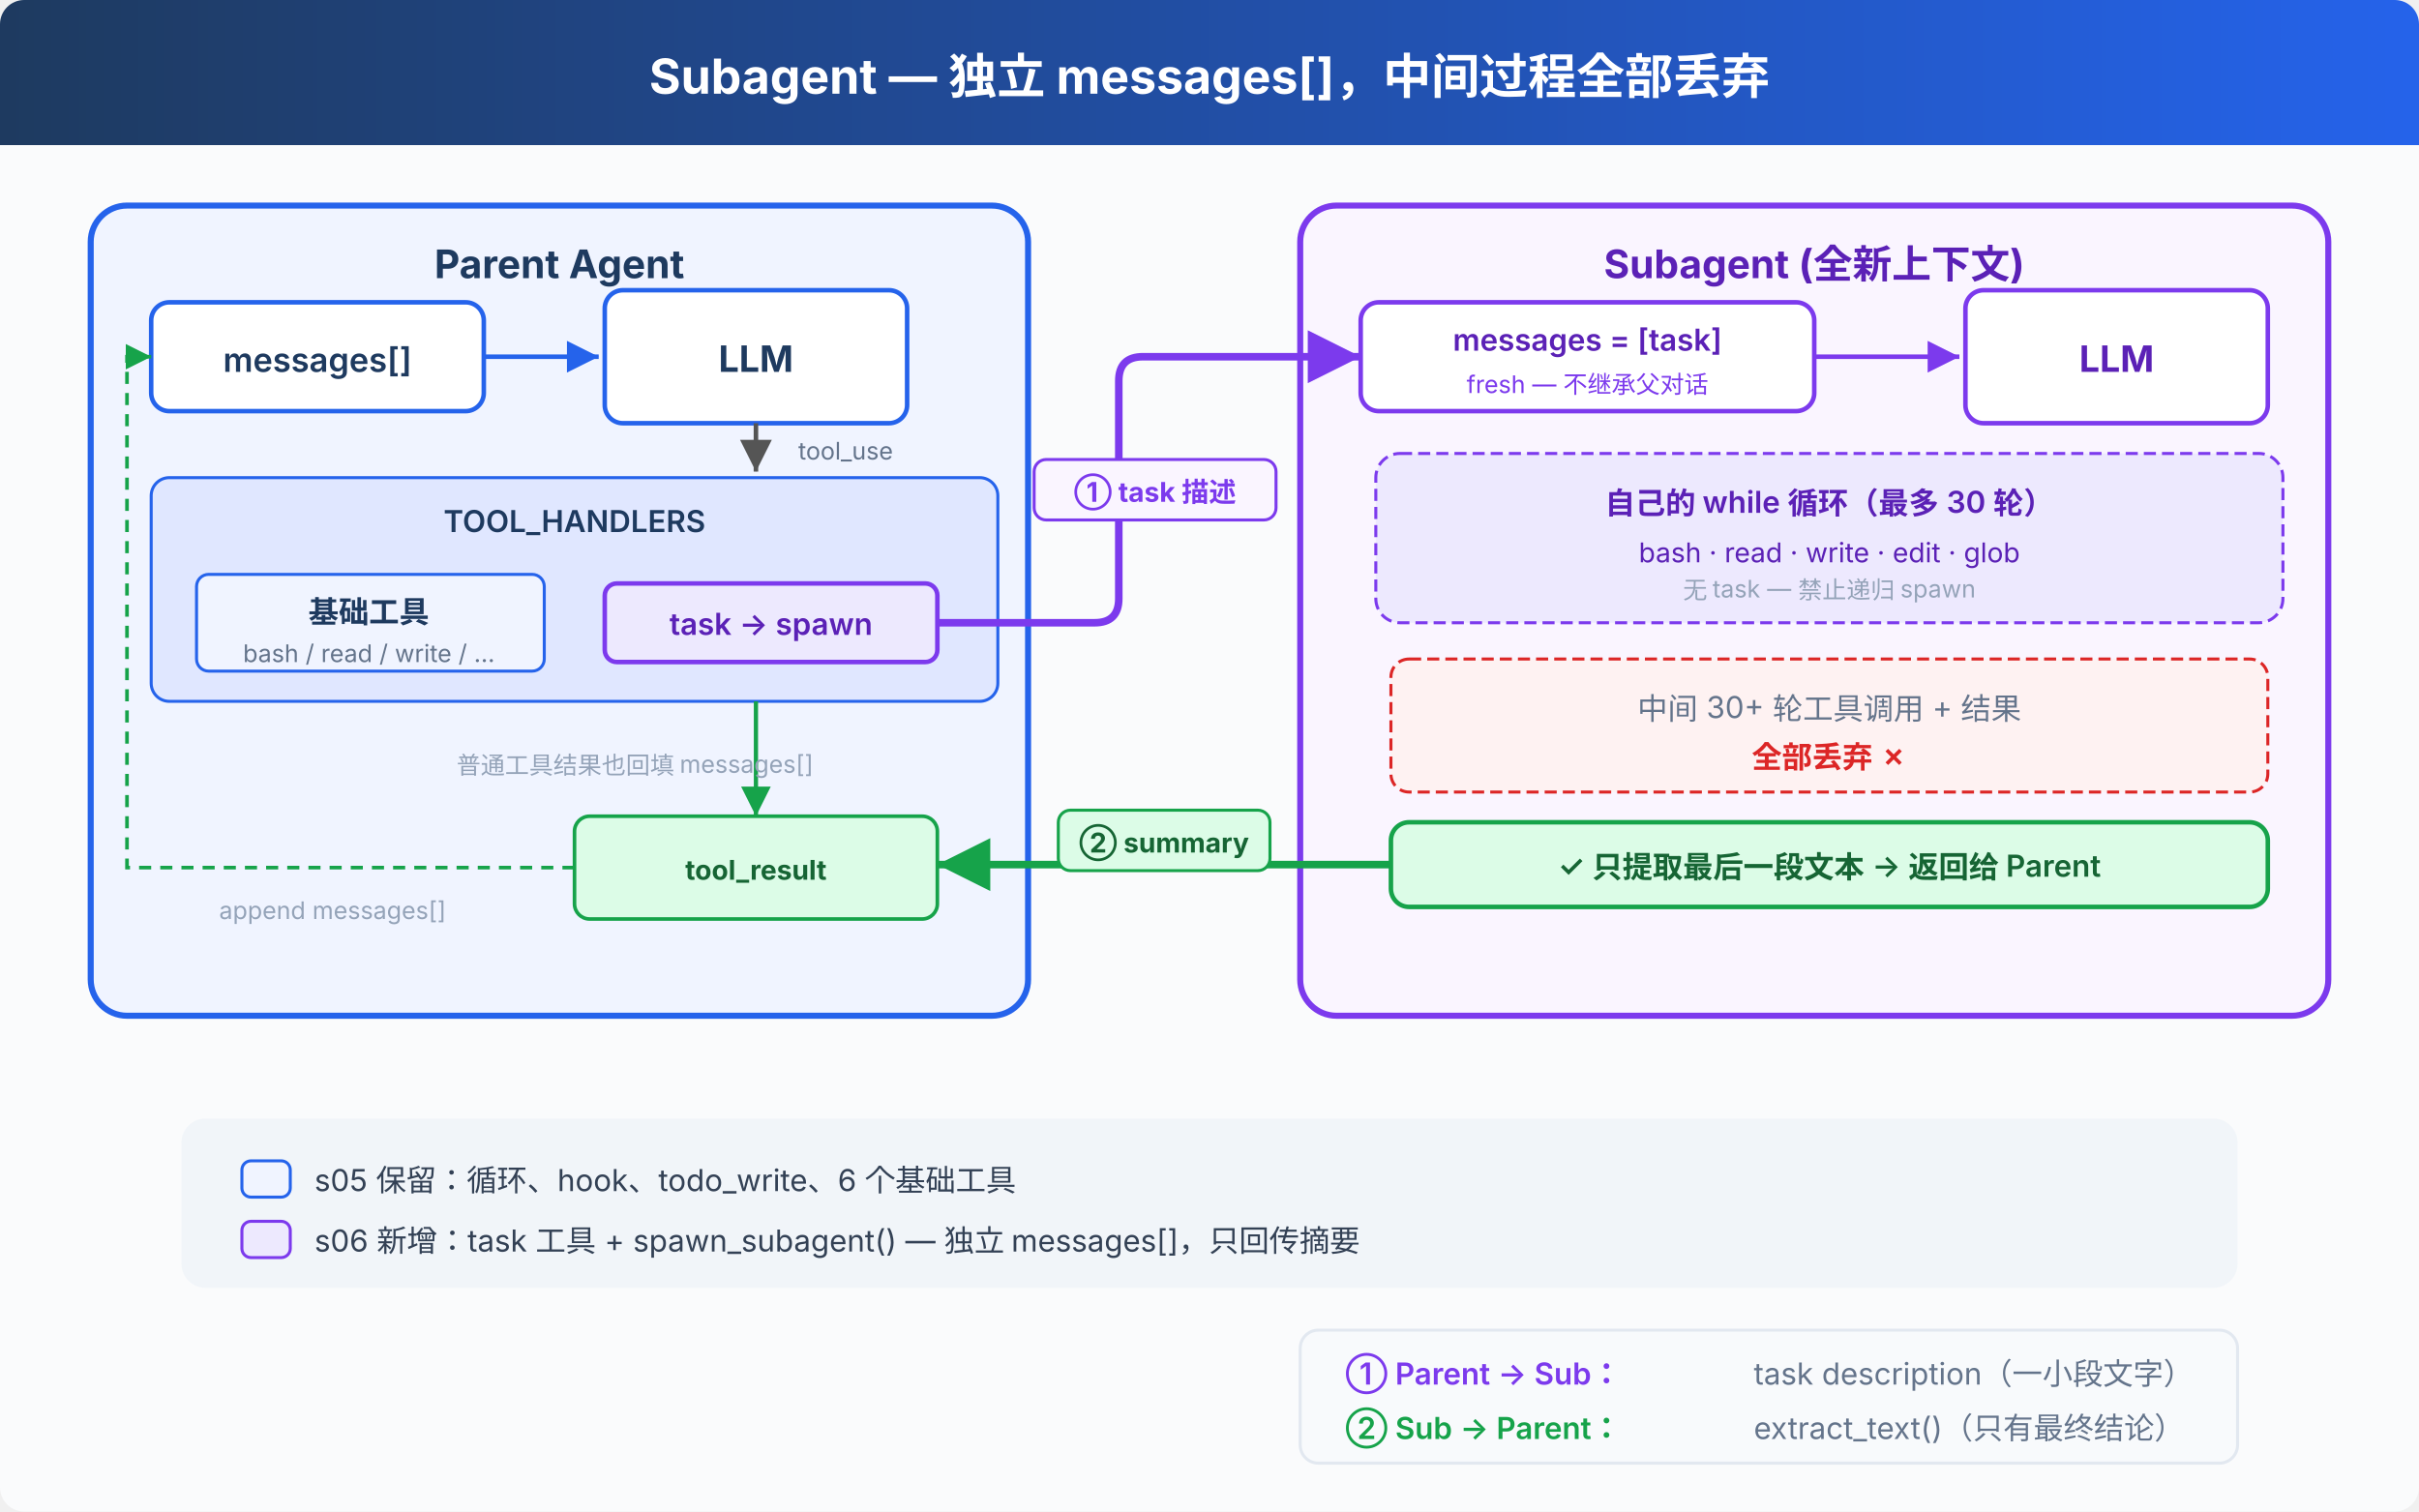
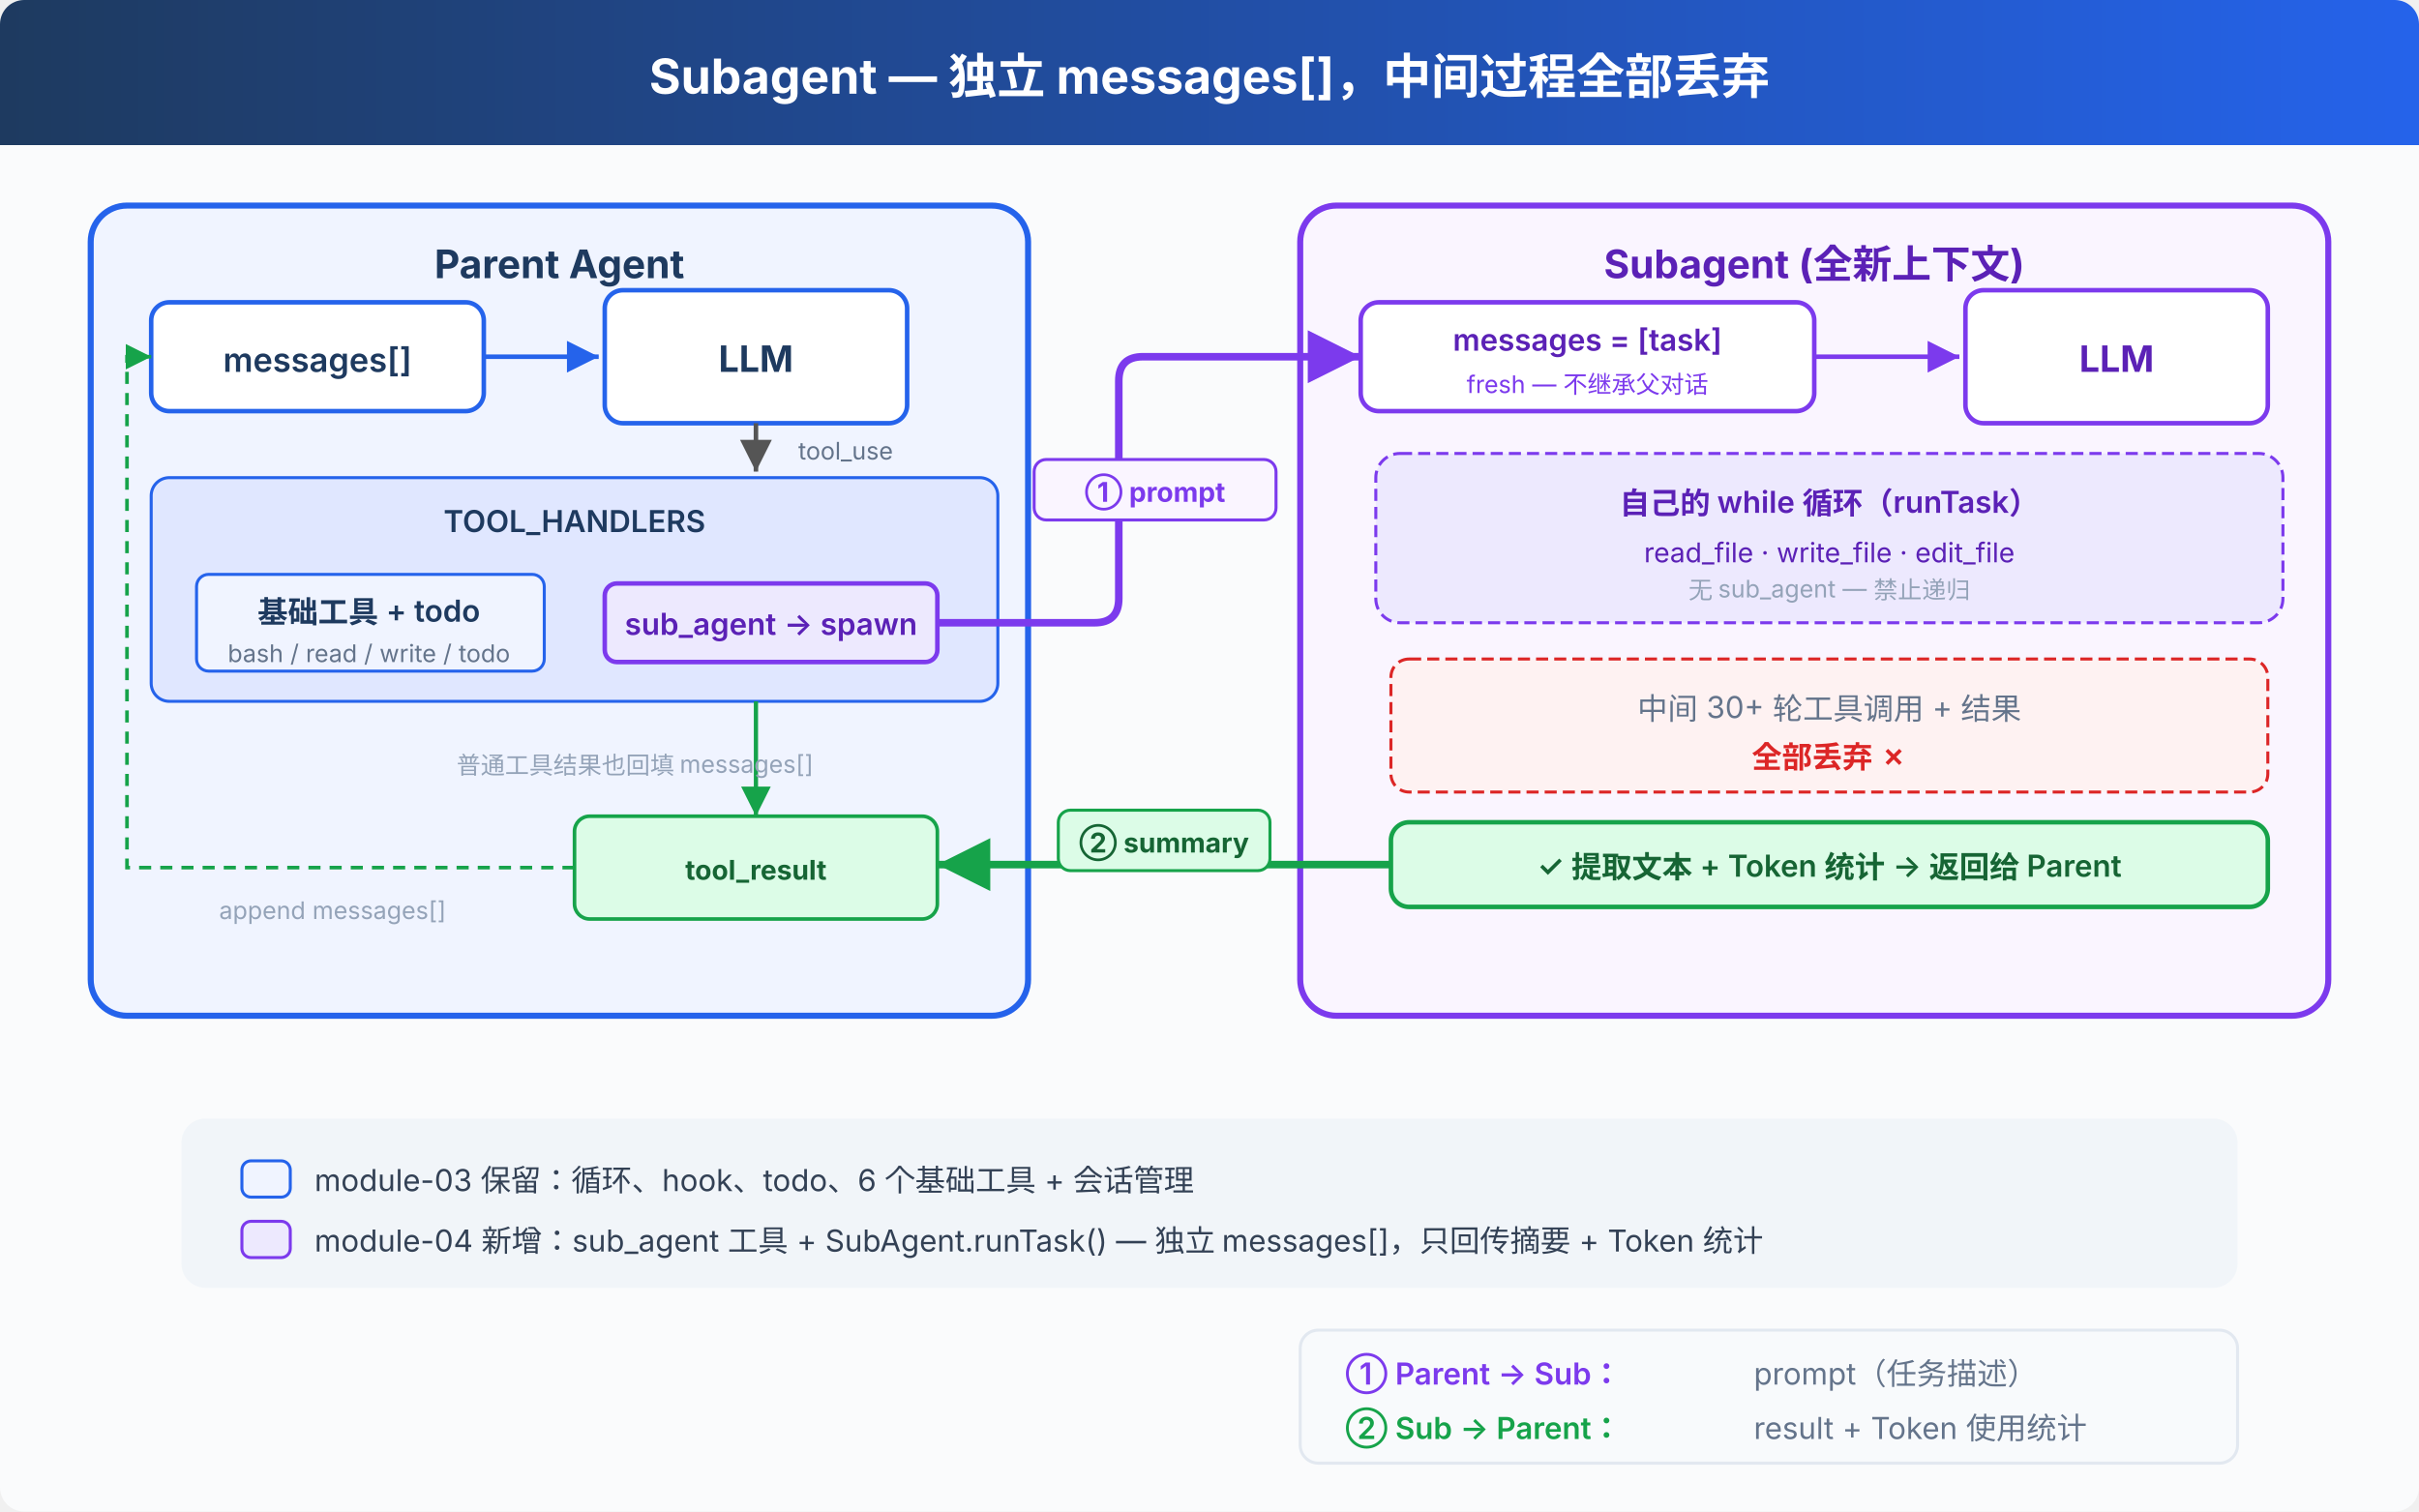
<svg xmlns="http://www.w3.org/2000/svg" viewBox="0 0 800 500" font-family="system-ui, -apple-system, sans-serif">
  <defs>
    <marker id="arrow" viewBox="0 0 10 10" refX="10" refY="5" markerWidth="7" markerHeight="7" orient="auto-start-reverse">
      <path d="M 0 0 L 10 5 L 0 10 z" fill="#555" />
    </marker>
    <marker id="arrow-blue" viewBox="0 0 10 10" refX="10" refY="5" markerWidth="7" markerHeight="7" orient="auto-start-reverse">
      <path d="M 0 0 L 10 5 L 0 10 z" fill="#2563eb" />
    </marker>
    <marker id="arrow-purple" viewBox="0 0 10 10" refX="10" refY="5" markerWidth="7" markerHeight="7" orient="auto-start-reverse">
      <path d="M 0 0 L 10 5 L 0 10 z" fill="#7c3aed" />
    </marker>
    <marker id="arrow-green" viewBox="0 0 10 10" refX="10" refY="5" markerWidth="7" markerHeight="7" orient="auto-start-reverse">
      <path d="M 0 0 L 10 5 L 0 10 z" fill="#16a34a" />
    </marker>
    <linearGradient id="header" x1="0" y1="0" x2="1" y2="0">
      <stop offset="0%" stop-color="#1e3a5f" />
      <stop offset="100%" stop-color="#2563eb" />
    </linearGradient>
  </defs>
  <rect width="800" height="500" fill="#fafbfc" rx="8" />
  <rect x="0" y="0" width="800" height="48" fill="url(#header)" rx="8" />
  <rect x="0" y="40" width="800" height="8" fill="url(#header)" />
  <text x="400" y="31" fill="#fff" font-size="16" font-weight="700" text-anchor="middle">Subagent — 独立 messages[]，中间过程全部丢弃</text>
  <rect x="30" y="68" width="310" height="268" rx="12" fill="#f0f4ff" stroke="#2563eb" stroke-width="2" />
  <text x="185" y="92" fill="#1e3a5f" font-size="13" font-weight="700" text-anchor="middle">Parent Agent</text>
  <rect x="50" y="100" width="110" height="36" rx="6" fill="#fff" stroke="#2563eb" stroke-width="1.5" />
  <text x="105" y="123" fill="#1e3a5f" font-size="11" font-weight="600" text-anchor="middle">messages[]</text>
  <line x1="160" y1="118" x2="198" y2="118" stroke="#2563eb" stroke-width="1.5" marker-end="url(#arrow-blue)" />
  <rect x="200" y="96" width="100" height="44" rx="6" fill="#fff" stroke="#2563eb" stroke-width="1.5" />
  <text x="250" y="123" fill="#1e3a5f" font-size="12" font-weight="700" text-anchor="middle">LLM</text>
  <line x1="250" y1="140" x2="250" y2="156" stroke="#555" stroke-width="1.5" marker-end="url(#arrow)" />
  <text x="264" y="152" fill="#64748b" font-size="8">tool_use</text>
  <rect x="50" y="158" width="280" height="74" rx="6" fill="#e0e7ff" stroke="#2563eb" stroke-width="1" />
  <text x="190" y="176" fill="#1e3a5f" font-size="10" font-weight="600" text-anchor="middle">TOOL_HANDLERS</text>
  <rect x="65" y="190" width="115" height="32" rx="4" fill="#f0f4ff" stroke="#2563eb" stroke-width="1" />
-   <text x="122" y="206" fill="#1e3a5f" font-size="10" font-weight="600" text-anchor="middle">基础工具</text>
-   <text x="122" y="219" fill="#64748b" font-size="8" text-anchor="middle">bash / read / write / ...</text>
+   <text x="122" y="206" fill="#1e3a5f" font-size="10" font-weight="600" text-anchor="middle">基础工具 + todo</text>
+   <text x="122" y="219" fill="#64748b" font-size="8" text-anchor="middle">bash / read / write / todo</text>
  <rect x="200" y="193" width="110" height="26" rx="4" fill="#ede9fe" stroke="#7c3aed" stroke-width="1.5" />
-   <text x="255" y="210" fill="#5b21b6" font-size="10" font-weight="600" text-anchor="middle">task → spawn</text>
+   <text x="255" y="210" fill="#5b21b6" font-size="10" font-weight="600" text-anchor="middle">sub_agent → spawn</text>
  <rect x="190" y="270" width="120" height="34" rx="5" fill="#dcfce7" stroke="#16a34a" stroke-width="1.2" />
  <text x="250" y="291" fill="#166534" font-size="9" font-weight="700" text-anchor="middle">tool_result</text>
  <path d="M 250 232 L 250 270" fill="none" stroke="#16a34a" stroke-width="1.4" marker-end="url(#arrow-green)" />
  <path d="M 190 287 L 42 287 L 42 118 L 50 118" fill="none" stroke="#16a34a" stroke-width="1.2" marker-end="url(#arrow-green)" stroke-dasharray="4,3" />
  <text x="110" y="304" fill="#94a3b8" font-size="8" text-anchor="middle">append messages[]</text>
  <text x="210" y="256" fill="#94a3b8" font-size="8" text-anchor="middle">普通工具结果也回填 messages[]</text>
  <rect x="430" y="68" width="340" height="268" rx="12" fill="#faf5ff" stroke="#7c3aed" stroke-width="2" />
  <text x="600" y="92" fill="#5b21b6" font-size="13" font-weight="700" text-anchor="middle">Subagent (全新上下文)</text>
  <rect x="450" y="100" width="150" height="36" rx="6" fill="#fff" stroke="#7c3aed" stroke-width="1.5" />
  <text x="525" y="116" fill="#5b21b6" font-size="10" font-weight="600" text-anchor="middle">messages = [task]</text>
  <text x="525" y="130" fill="#7c3aed" font-size="8" text-anchor="middle">fresh — 不继承父对话</text>
  <line x1="600" y1="118" x2="648" y2="118" stroke="#7c3aed" stroke-width="1.5" marker-end="url(#arrow-purple)" />
  <rect x="650" y="96" width="100" height="44" rx="6" fill="#fff" stroke="#7c3aed" stroke-width="1.5" />
  <text x="700" y="123" fill="#5b21b6" font-size="12" font-weight="700" text-anchor="middle">LLM</text>
  <rect x="455" y="150" width="300" height="56" rx="8" fill="#ede9fe" stroke="#7c3aed" stroke-width="1" stroke-dasharray="4,2" />
-   <text x="605" y="170" fill="#5b21b6" font-size="10" font-weight="600" text-anchor="middle">自己的 while 循环（最多 30 轮）</text>
-   <text x="605" y="186" fill="#5b21b6" font-size="9" text-anchor="middle">bash · read · write · edit · glob</text>
-   <text x="605" y="198" fill="#94a3b8" font-size="8" text-anchor="middle">无 task — 禁止递归 spawn</text>
+   <text x="605" y="170" fill="#5b21b6" font-size="10" font-weight="600" text-anchor="middle">自己的 while 循环（runTask）</text>
+   <text x="605" y="186" fill="#5b21b6" font-size="9" text-anchor="middle">read_file · write_file · edit_file</text>
+   <text x="605" y="198" fill="#94a3b8" font-size="8" text-anchor="middle">无 sub_agent — 禁止递归</text>
  <rect x="460" y="218" width="290" height="44" rx="6" fill="#fef2f2" stroke="#dc2626" stroke-width="1" stroke-dasharray="4,2" />
  <text x="605" y="238" fill="#64748b" font-size="10" text-anchor="middle">中间 30+ 轮工具调用 + 结果</text>
  <text x="605" y="254" fill="#dc2626" font-size="10" font-weight="600" text-anchor="middle">全部丢弃 ✗</text>
  <rect x="460" y="272" width="290" height="28" rx="6" fill="#dcfce7" stroke="#16a34a" stroke-width="1.5" />
-   <text x="605" y="290" fill="#166534" font-size="10" font-weight="600" text-anchor="middle">✓ 只提取最后一段文本 → 返回给 Parent</text>
+   <text x="605" y="290" fill="#166534" font-size="10" font-weight="600" text-anchor="middle">✓ 提取文本 + Token 统计 → 返回给 Parent</text>
  <path d="M 310 206 L 362 206 Q 370 206 370 198 L 370 126 Q 370 118 378 118 L 450 118" fill="none" stroke="#7c3aed" stroke-width="2.5" marker-end="url(#arrow-purple)" />
  <rect x="342" y="152" width="80" height="20" rx="4" fill="#faf5ff" stroke="#7c3aed" stroke-width="1" />
-   <text x="382" y="166" fill="#7c3aed" font-size="9" font-weight="700" text-anchor="middle">① task 描述</text>
+   <text x="382" y="166" fill="#7c3aed" font-size="9" font-weight="700" text-anchor="middle">① prompt</text>
  <path d="M 460 286 L 310 286" fill="none" stroke="#16a34a" stroke-width="2.5" marker-end="url(#arrow-green)" />
  <rect x="350" y="268" width="70" height="20" rx="4" fill="#dcfce7" stroke="#16a34a" stroke-width="1" />
  <text x="385" y="282" fill="#166534" font-size="9" font-weight="700" text-anchor="middle">② summary</text>
  <rect x="60" y="370" width="680" height="56" rx="8" fill="#f1f5f9" />
  <rect x="80" y="384" width="16" height="12" rx="3" fill="#f0f4ff" stroke="#2563eb" stroke-width="1" />
-   <text x="104" y="394" fill="#334155" font-size="10">s05 保留：循环、hook、todo_write、6 个基础工具</text>
+   <text x="104" y="394" fill="#334155" font-size="10">module-03 保留：循环、hook、todo、6 个基础工具 + 会话管理</text>
  <rect x="80" y="404" width="16" height="12" rx="3" fill="#ede9fe" stroke="#7c3aed" stroke-width="1" />
-   <text x="104" y="414" fill="#334155" font-size="10">s06 新增：task 工具 + spawn_subagent() — 独立 messages[]，只回传摘要</text>
+   <text x="104" y="414" fill="#334155" font-size="10">module-04 新增：sub_agent 工具 + SubAgent.runTask() — 独立 messages[]，只回传摘要 + Token 统计</text>
  <rect x="430" y="440" width="310" height="44" rx="6" fill="#f8fafc" stroke="#e2e8f0" stroke-width="1" />
  <text x="445" y="458" fill="#7c3aed" font-size="10" font-weight="600">① Parent → Sub：</text>
-   <text x="580" y="458" fill="#64748b" font-size="10">task description（一小段文字）</text>
+   <text x="580" y="458" fill="#64748b" font-size="10">prompt（任务描述）</text>
  <text x="445" y="476" fill="#16a34a" font-size="10" font-weight="600">② Sub → Parent：</text>
-   <text x="580" y="476" fill="#64748b" font-size="10">extract_text()（只有最终结论）</text>
+   <text x="580" y="476" fill="#64748b" font-size="10">result + Token 使用统计</text>
</svg>
